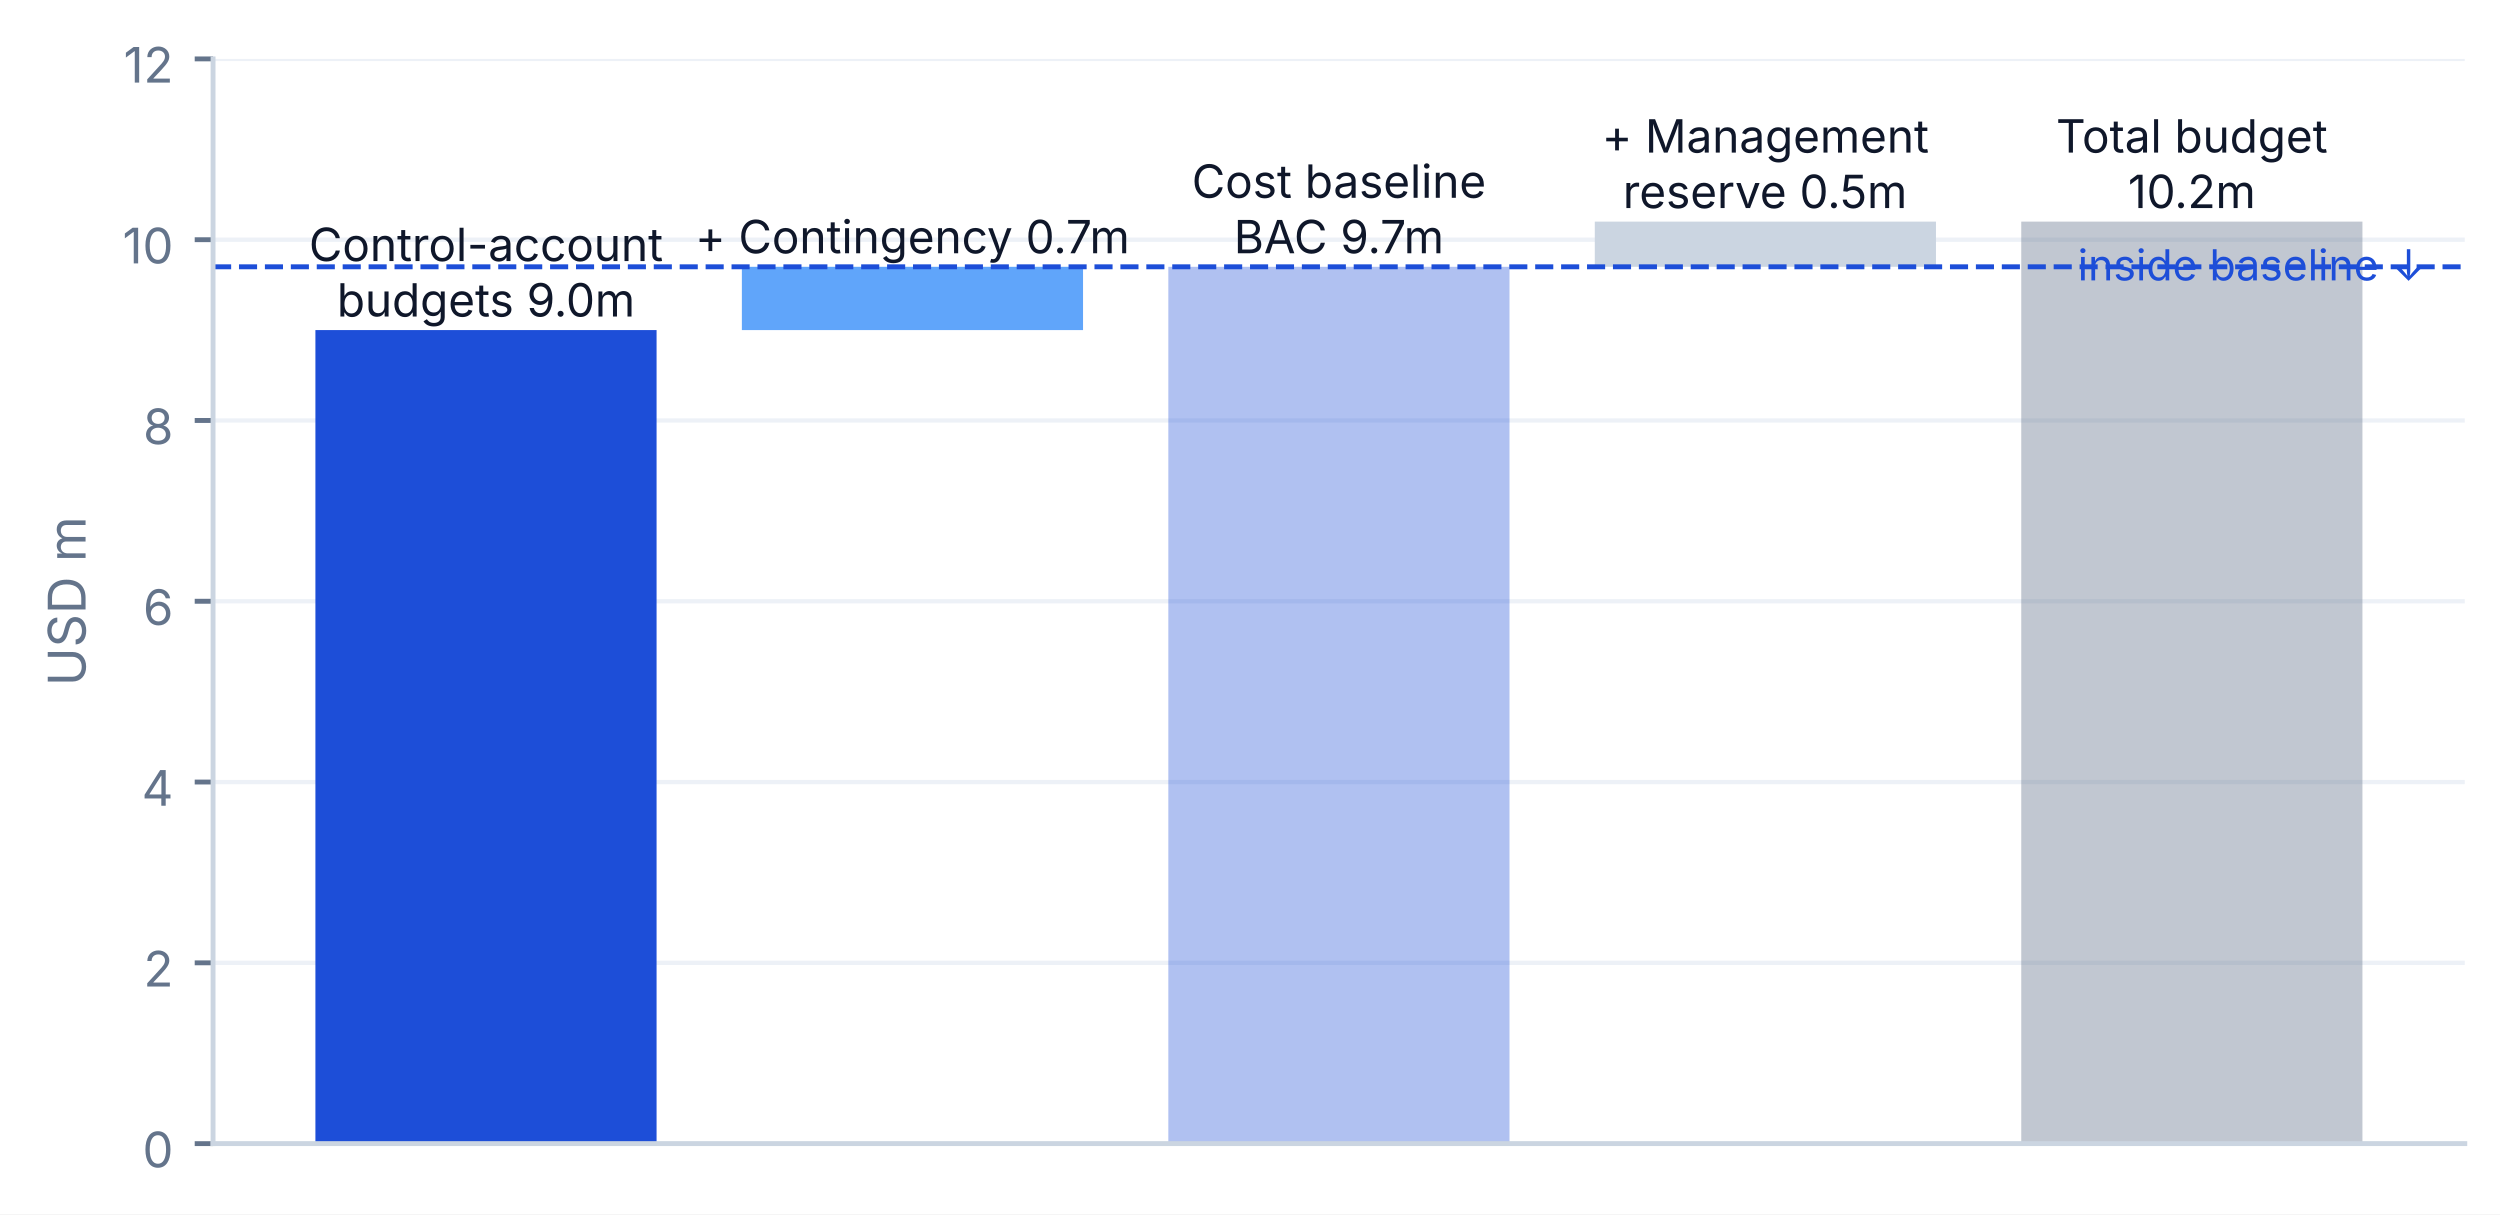
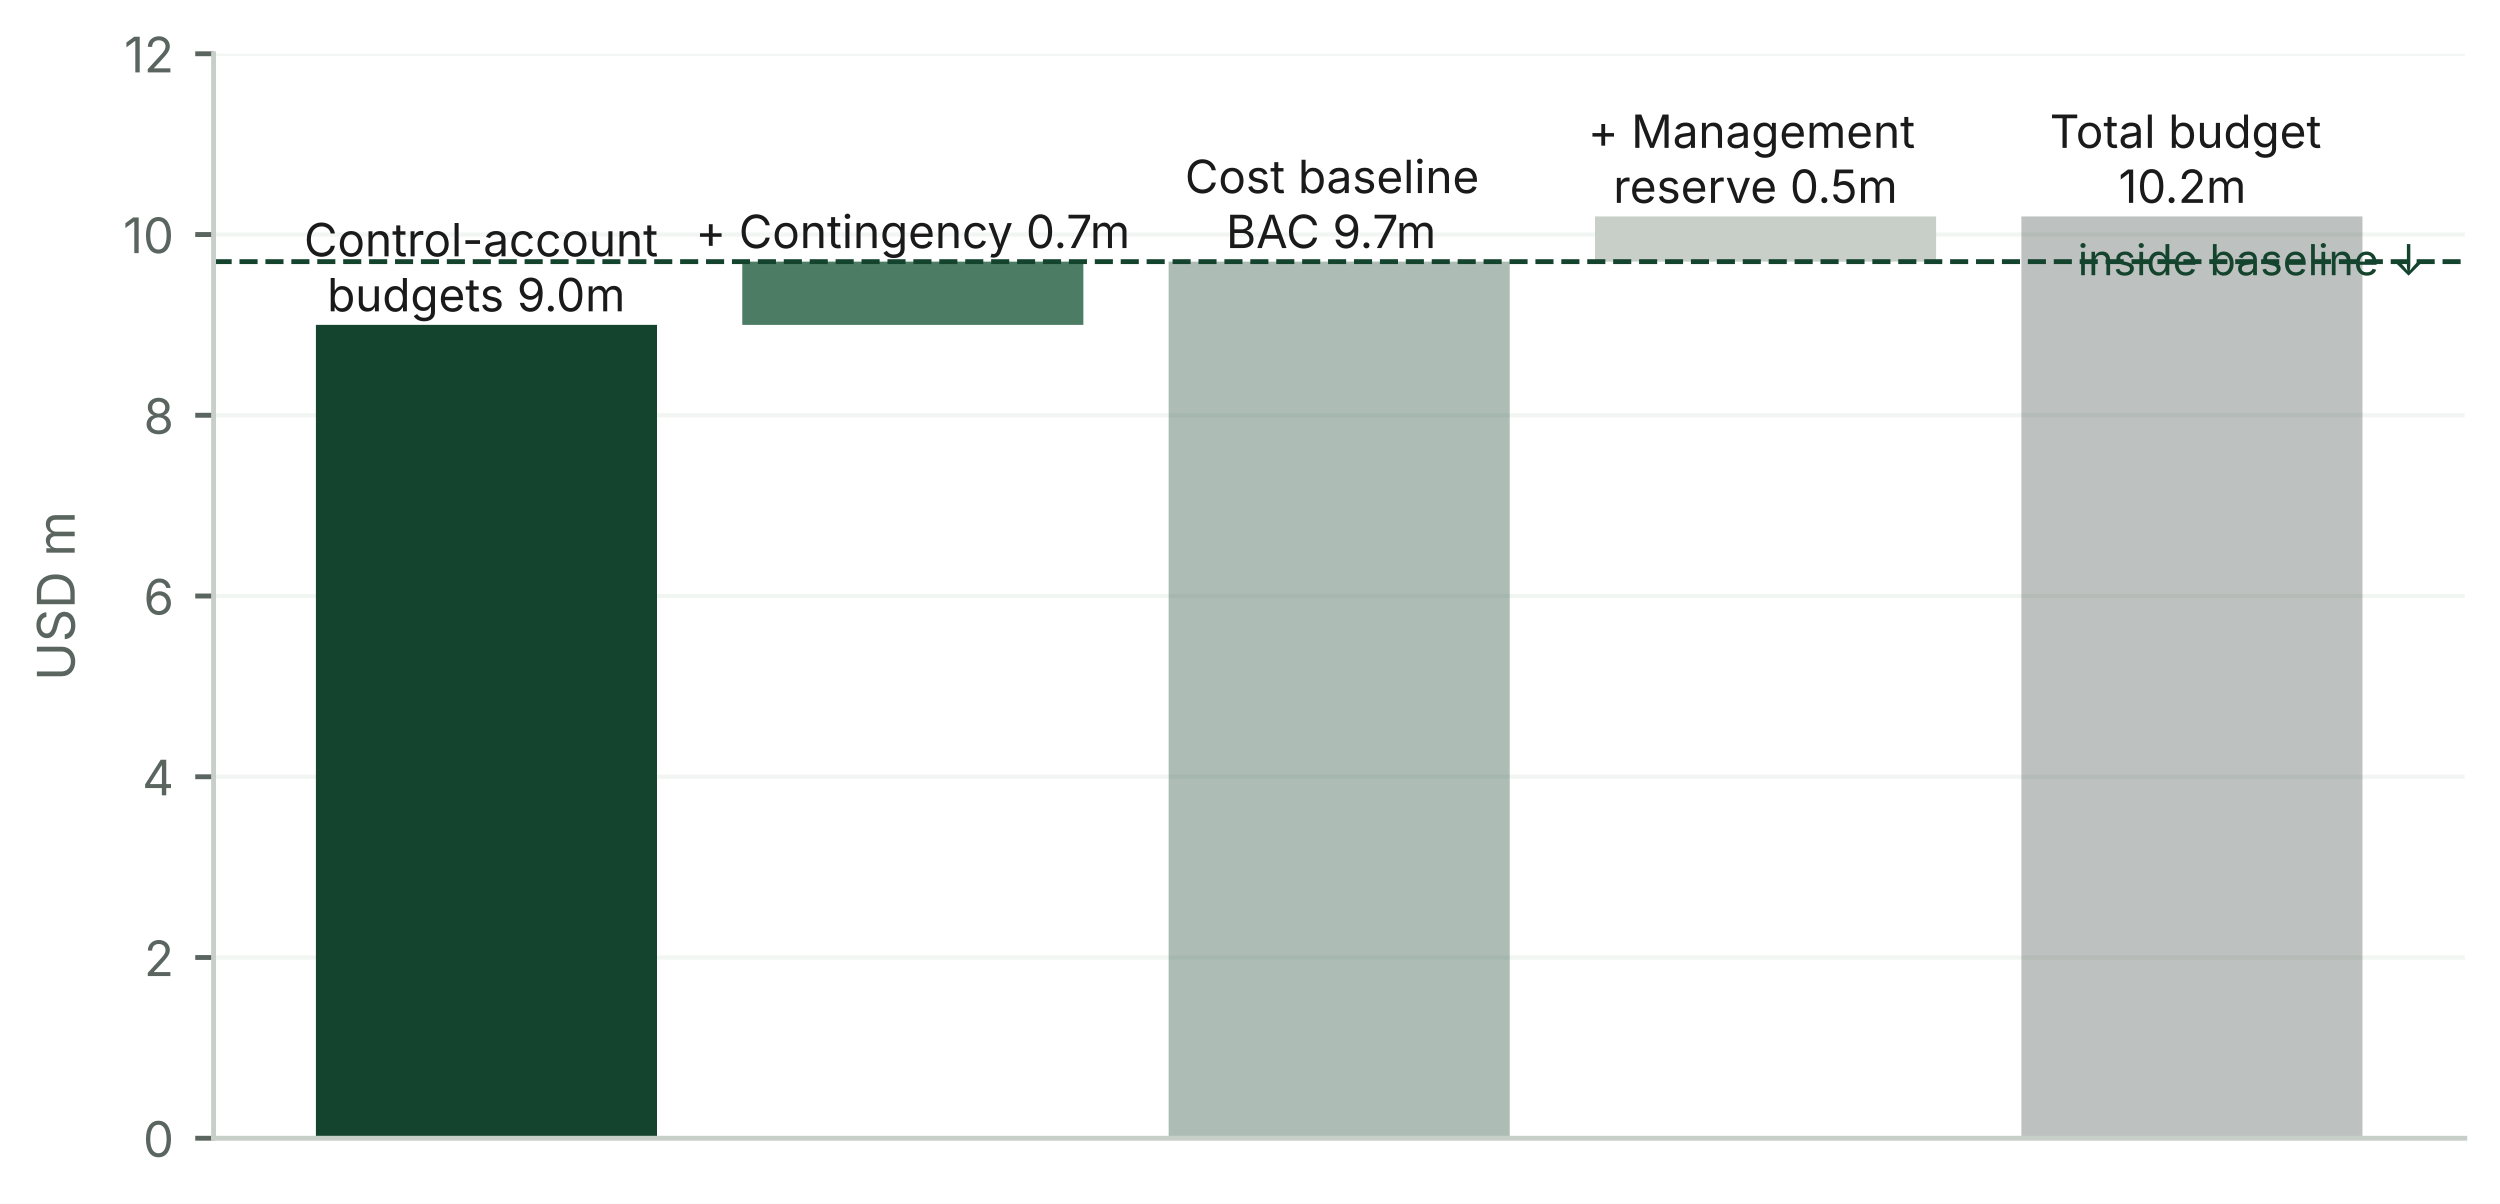
- <svg xmlns="http://www.w3.org/2000/svg" xmlns:xlink="http://www.w3.org/1999/xlink" width="408.886pt" height="198.608pt" viewBox="0 0 408.886 198.608" version="1.1">
+ <svg xmlns="http://www.w3.org/2000/svg" xmlns:xlink="http://www.w3.org/1999/xlink" width="408.98pt" height="196.928pt" viewBox="0 0 408.98 196.928" version="1.1">
  <defs>
    <style type="text/css">*{stroke-linejoin: round; stroke-linecap: butt}</style>
  </defs>
  <g id="figure_1">
    <g id="patch_1">
-       <path d="M 0 198.608  L 408.886 198.608  L 408.886 0  L 0 0  z " style="fill: #ffffff" />
+       <path d="M 0 196.928  L 408.98 196.928  L 408.98 0  L 0 0  z " style="fill: #ffffff" />
    </g>
    <g id="axes_1">
      <g id="patch_2">
-         <path d="M 34.846 187.043  L 403.126 187.043  L 403.126 9.635  L 34.846 9.635  z " style="fill: #ffffff" />
+         <path d="M 34.94 186.207  L 403.22 186.207  L 403.22 8.799  L 34.94 8.799  z " style="fill: #ffffff" />
      </g>
      <g id="matplotlib.axis_1" />
      <g id="matplotlib.axis_2">
        <g id="ytick_1">
          <g id="line2d_1">
-             <path d="M 34.846 187.043  L 403.126 187.043  " clip-path="url(#pa45edc8ee4)" style="fill: none; stroke: #edf1f7; stroke-width: 0.7; stroke-linecap: round" />
+             <path d="M 34.94 186.207  L 403.22 186.207  " clip-path="url(#pcd76bdc90f)" style="fill: none; stroke: #f2f6f3; stroke-width: 0.7; stroke-linecap: round" />
          </g>
          <g id="line2d_2">
            <defs>
-               <path id="m4529f43564" d="M 0 0  L -3 0  " style="stroke: #64748b; stroke-width: 0.8" />
+               <path id="mdb1d50deb4" d="M 0 0  L -3 0  " style="stroke: #5a6560; stroke-width: 0.8" />
            </defs>
            <g>
-               <use xlink:href="#m4529f43564" x="34.846" y="187.043" style="fill: #64748b; stroke: #64748b; stroke-width: 0.8" />
+               <use xlink:href="#mdb1d50deb4" x="34.94" y="186.207" style="fill: #5a6560; stroke: #5a6560; stroke-width: 0.8" />
            </g>
          </g>
          <g id="text_1">
-             <text style="font-size: 8px; font-family: 'Inter', 'DejaVu Sans'; text-anchor: end; fill: #64748b" x="28.346" y="190.918" transform="rotate(-0 28.34592 190.918)">0</text>
+             <text style="font-size: 8px; font-family: 'Inter', 'DejaVu Sans'; text-anchor: end; fill: #5a6560" x="28.44" y="189.246" transform="rotate(-0 28.44 189.2461)">0</text>
          </g>
        </g>
        <g id="ytick_2">
          <g id="line2d_3">
-             <path d="M 34.846 157.475  L 403.126 157.475  " clip-path="url(#pa45edc8ee4)" style="fill: none; stroke: #edf1f7; stroke-width: 0.7; stroke-linecap: round" />
+             <path d="M 34.94 156.639  L 403.22 156.639  " clip-path="url(#pcd76bdc90f)" style="fill: none; stroke: #f2f6f3; stroke-width: 0.7; stroke-linecap: round" />
          </g>
          <g id="line2d_4">
            <g>
-               <use xlink:href="#m4529f43564" x="34.846" y="157.475" style="fill: #64748b; stroke: #64748b; stroke-width: 0.8" />
+               <use xlink:href="#mdb1d50deb4" x="34.94" y="156.639" style="fill: #5a6560; stroke: #5a6560; stroke-width: 0.8" />
            </g>
          </g>
          <g id="text_2">
-             <text style="font-size: 8px; font-family: 'Inter', 'DejaVu Sans'; text-anchor: end; fill: #64748b" x="28.346" y="161.35" transform="rotate(-0 28.34592 161.35)">2</text>
+             <text style="font-size: 8px; font-family: 'Inter', 'DejaVu Sans'; text-anchor: end; fill: #5a6560" x="28.44" y="159.678" transform="rotate(-0 28.44 159.6781)">2</text>
          </g>
        </g>
        <g id="ytick_3">
          <g id="line2d_5">
-             <path d="M 34.846 127.907  L 403.126 127.907  " clip-path="url(#pa45edc8ee4)" style="fill: none; stroke: #edf1f7; stroke-width: 0.7; stroke-linecap: round" />
+             <path d="M 34.94 127.071  L 403.22 127.071  " clip-path="url(#pcd76bdc90f)" style="fill: none; stroke: #f2f6f3; stroke-width: 0.7; stroke-linecap: round" />
          </g>
          <g id="line2d_6">
            <g>
-               <use xlink:href="#m4529f43564" x="34.846" y="127.907" style="fill: #64748b; stroke: #64748b; stroke-width: 0.8" />
+               <use xlink:href="#mdb1d50deb4" x="34.94" y="127.071" style="fill: #5a6560; stroke: #5a6560; stroke-width: 0.8" />
            </g>
          </g>
          <g id="text_3">
-             <text style="font-size: 8px; font-family: 'Inter', 'DejaVu Sans'; text-anchor: end; fill: #64748b" x="28.346" y="131.782" transform="rotate(-0 28.34592 131.782)">4</text>
+             <text style="font-size: 8px; font-family: 'Inter', 'DejaVu Sans'; text-anchor: end; fill: #5a6560" x="28.44" y="130.11" transform="rotate(-0 28.44 130.1101)">4</text>
          </g>
        </g>
        <g id="ytick_4">
          <g id="line2d_7">
-             <path d="M 34.846 98.339  L 403.126 98.339  " clip-path="url(#pa45edc8ee4)" style="fill: none; stroke: #edf1f7; stroke-width: 0.7; stroke-linecap: round" />
+             <path d="M 34.94 97.503  L 403.22 97.503  " clip-path="url(#pcd76bdc90f)" style="fill: none; stroke: #f2f6f3; stroke-width: 0.7; stroke-linecap: round" />
          </g>
          <g id="line2d_8">
            <g>
-               <use xlink:href="#m4529f43564" x="34.846" y="98.339" style="fill: #64748b; stroke: #64748b; stroke-width: 0.8" />
+               <use xlink:href="#mdb1d50deb4" x="34.94" y="97.503" style="fill: #5a6560; stroke: #5a6560; stroke-width: 0.8" />
            </g>
          </g>
          <g id="text_4">
-             <text style="font-size: 8px; font-family: 'Inter', 'DejaVu Sans'; text-anchor: end; fill: #64748b" x="28.346" y="102.214" transform="rotate(-0 28.34592 102.214)">6</text>
+             <text style="font-size: 8px; font-family: 'Inter', 'DejaVu Sans'; text-anchor: end; fill: #5a6560" x="28.44" y="100.542" transform="rotate(-0 28.44 100.5421)">6</text>
          </g>
        </g>
        <g id="ytick_5">
          <g id="line2d_9">
-             <path d="M 34.846 68.771  L 403.126 68.771  " clip-path="url(#pa45edc8ee4)" style="fill: none; stroke: #edf1f7; stroke-width: 0.7; stroke-linecap: round" />
+             <path d="M 34.94 67.935  L 403.22 67.935  " clip-path="url(#pcd76bdc90f)" style="fill: none; stroke: #f2f6f3; stroke-width: 0.7; stroke-linecap: round" />
          </g>
          <g id="line2d_10">
            <g>
-               <use xlink:href="#m4529f43564" x="34.846" y="68.771" style="fill: #64748b; stroke: #64748b; stroke-width: 0.8" />
+               <use xlink:href="#mdb1d50deb4" x="34.94" y="67.935" style="fill: #5a6560; stroke: #5a6560; stroke-width: 0.8" />
            </g>
          </g>
          <g id="text_5">
-             <text style="font-size: 8px; font-family: 'Inter', 'DejaVu Sans'; text-anchor: end; fill: #64748b" x="28.346" y="72.646" transform="rotate(-0 28.34592 72.646)">8</text>
+             <text style="font-size: 8px; font-family: 'Inter', 'DejaVu Sans'; text-anchor: end; fill: #5a6560" x="28.44" y="70.974" transform="rotate(-0 28.44 70.97413)">8</text>
          </g>
        </g>
        <g id="ytick_6">
          <g id="line2d_11">
-             <path d="M 34.846 39.203  L 403.126 39.203  " clip-path="url(#pa45edc8ee4)" style="fill: none; stroke: #edf1f7; stroke-width: 0.7; stroke-linecap: round" />
+             <path d="M 34.94 38.367  L 403.22 38.367  " clip-path="url(#pcd76bdc90f)" style="fill: none; stroke: #f2f6f3; stroke-width: 0.7; stroke-linecap: round" />
          </g>
          <g id="line2d_12">
            <g>
-               <use xlink:href="#m4529f43564" x="34.846" y="39.203" style="fill: #64748b; stroke: #64748b; stroke-width: 0.8" />
+               <use xlink:href="#mdb1d50deb4" x="34.94" y="38.367" style="fill: #5a6560; stroke: #5a6560; stroke-width: 0.8" />
            </g>
          </g>
          <g id="text_6">
-             <text style="font-size: 8px; font-family: 'Inter', 'DejaVu Sans'; text-anchor: end; fill: #64748b" x="28.346" y="43.078" transform="rotate(-0 28.34592 43.078)">10</text>
+             <text style="font-size: 8px; font-family: 'Inter', 'DejaVu Sans'; text-anchor: end; fill: #5a6560" x="28.44" y="41.406" transform="rotate(-0 28.44 41.40613)">10</text>
          </g>
        </g>
        <g id="ytick_7">
          <g id="line2d_13">
-             <path d="M 34.846 9.635  L 403.126 9.635  " clip-path="url(#pa45edc8ee4)" style="fill: none; stroke: #edf1f7; stroke-width: 0.7; stroke-linecap: round" />
+             <path d="M 34.94 8.799  L 403.22 8.799  " clip-path="url(#pcd76bdc90f)" style="fill: none; stroke: #f2f6f3; stroke-width: 0.7; stroke-linecap: round" />
          </g>
          <g id="line2d_14">
            <g>
-               <use xlink:href="#m4529f43564" x="34.846" y="9.635" style="fill: #64748b; stroke: #64748b; stroke-width: 0.8" />
+               <use xlink:href="#mdb1d50deb4" x="34.94" y="8.799" style="fill: #5a6560; stroke: #5a6560; stroke-width: 0.8" />
            </g>
          </g>
          <g id="text_7">
-             <text style="font-size: 8px; font-family: 'Inter', 'DejaVu Sans'; text-anchor: end; fill: #64748b" x="28.346" y="13.51" transform="rotate(-0 28.34592 13.51)">12</text>
+             <text style="font-size: 8px; font-family: 'Inter', 'DejaVu Sans'; text-anchor: end; fill: #5a6560" x="28.44" y="11.838" transform="rotate(-0 28.44 11.83812)">12</text>
          </g>
        </g>
        <g id="text_8">
-           <text style="font-size: 8.5px; font-family: 'Inter', 'DejaVu Sans'; text-anchor: middle; fill: #64748b" x="13.994" y="98.339" transform="rotate(-90 13.99437 98.339)">USD m</text>
+           <text style="font-size: 8.5px; font-family: 'Inter', 'DejaVu Sans'; text-anchor: middle; fill: #5a6560" x="12.218" y="97.503" transform="rotate(-90 12.21801 97.50306)">USD m</text>
        </g>
      </g>
      <g id="patch_3">
-         <path d="M 51.586 187.043  L 107.386 187.043  L 107.386 53.987  L 51.586 53.987  z " clip-path="url(#pa45edc8ee4)" style="fill: #1d4ed8" />
+         <path d="M 51.68 186.207  L 107.48 186.207  L 107.48 53.151  L 51.68 53.151  z " clip-path="url(#pcd76bdc90f)" style="fill: #14432e" />
      </g>
      <g id="patch_4">
-         <path d="M 121.336 53.987  L 177.136 53.987  L 177.136 43.638  L 121.336 43.638  z " clip-path="url(#pa45edc8ee4)" style="fill: #60a5fa" />
+         <path d="M 121.43 53.151  L 177.23 53.151  L 177.23 42.802  L 121.43 42.802  z " clip-path="url(#pcd76bdc90f)" style="fill: #4c7c64" />
      </g>
      <g id="patch_5">
-         <path d="M 191.086 187.043  L 246.886 187.043  L 246.886 43.638  L 191.086 43.638  z " clip-path="url(#pa45edc8ee4)" style="fill: #1d4ed8; opacity: 0.35" />
+         <path d="M 191.18 186.207  L 246.98 186.207  L 246.98 42.802  L 191.18 42.802  z " clip-path="url(#pcd76bdc90f)" style="fill: #14432e; opacity: 0.35" />
      </g>
      <g id="patch_6">
-         <path d="M 260.836 43.638  L 316.636 43.638  L 316.636 36.246  L 260.836 36.246  z " clip-path="url(#pa45edc8ee4)" style="fill: #cbd5e1" />
+         <path d="M 260.93 42.802  L 316.73 42.802  L 316.73 35.41  L 260.93 35.41  z " clip-path="url(#pcd76bdc90f)" style="fill: #c8cfc9" />
      </g>
      <g id="patch_7">
-         <path d="M 330.586 187.043  L 386.386 187.043  L 386.386 36.246  L 330.586 36.246  z " clip-path="url(#pa45edc8ee4)" style="fill: #64748b; opacity: 0.4" />
+         <path d="M 330.68 186.207  L 386.48 186.207  L 386.48 35.41  L 330.68 35.41  z " clip-path="url(#pcd76bdc90f)" style="fill: #5a6560; opacity: 0.4" />
      </g>
      <g id="line2d_15">
-         <path d="M 34.846 43.638  L 403.126 43.638  " clip-path="url(#pa45edc8ee4)" style="fill: none; stroke-dasharray: 2.96,1.28; stroke-dashoffset: 0; stroke: #1d4ed8; stroke-width: 0.8" />
+         <path d="M 34.94 42.802  L 403.22 42.802  " clip-path="url(#pcd76bdc90f)" style="fill: none; stroke-dasharray: 2.96,1.28; stroke-dashoffset: 0; stroke: #14432e; stroke-width: 0.8" />
      </g>
      <g id="patch_8">
-         <path d="M 34.846 187.043  L 34.846 9.635  " style="fill: none; stroke: #cbd5e1; stroke-width: 0.8; stroke-linejoin: miter; stroke-linecap: square" />
+         <path d="M 34.94 186.207  L 34.94 8.799  " style="fill: none; stroke: #c8cfc9; stroke-width: 0.8; stroke-linejoin: miter; stroke-linecap: square" />
      </g>
      <g id="patch_9">
-         <path d="M 34.846 187.043  L 403.126 187.043  " style="fill: none; stroke: #cbd5e1; stroke-width: 0.8; stroke-linejoin: miter; stroke-linecap: square" />
+         <path d="M 34.94 186.207  L 403.22 186.207  " style="fill: none; stroke: #c8cfc9; stroke-width: 0.8; stroke-linejoin: miter; stroke-linecap: square" />
      </g>
      <g id="text_9">
-         <text style="font-size: 7.5px; font-family: 'Inter', 'DejaVu Sans'; fill: #0f172a" transform="translate(50.52537 42.69469)">Control-account</text>
-         <text style="font-size: 7.5px; font-family: 'Inter', 'DejaVu Sans'; fill: #0f172a" transform="translate(55.09861 51.7694)">budgets 9.0m</text>
+         <text style="font-size: 7.5px; font-family: 'Inter', 'DejaVu Sans'; fill: #1a1a1a" transform="translate(49.73234 41.93141)">Control-account</text>
+         <text style="font-size: 7.5px; font-family: 'Inter', 'DejaVu Sans'; fill: #1a1a1a" transform="translate(53.52219 50.93346)">budgets 9.0m</text>
      </g>
      <g id="text_10">
-         <text style="font-size: 7.5px; font-family: 'Inter', 'DejaVu Sans'; text-anchor: middle; fill: #0f172a" x="149.236" y="41.421" transform="rotate(-0 149.2359 41.4206)">+ Contingency 0.7m</text>
+         <text style="font-size: 7.5px; font-family: 'Inter', 'DejaVu Sans'; text-anchor: middle; fill: #1a1a1a" x="149.33" y="40.585" transform="rotate(-0 149.33 40.58466)">+ Contingency 0.7m</text>
      </g>
      <g id="text_11">
-         <text style="font-size: 7.5px; font-family: 'Inter', 'DejaVu Sans'; fill: #0f172a" transform="translate(194.9144 32.34589)">Cost baseline</text>
-         <text style="font-size: 7.5px; font-family: 'Inter', 'DejaVu Sans'; fill: #0f172a" transform="translate(201.8045 41.4206)">BAC 9.7m</text>
+         <text style="font-size: 7.5px; font-family: 'Inter', 'DejaVu Sans'; fill: #1a1a1a" transform="translate(193.8443 31.5832)">Cost baseline</text>
+         <text style="font-size: 7.5px; font-family: 'Inter', 'DejaVu Sans'; fill: #1a1a1a" transform="translate(200.5808 40.58466)">BAC 9.7m</text>
      </g>
      <g id="text_12">
-         <text style="font-size: 7.5px; font-family: 'Inter', 'DejaVu Sans'; fill: #0f172a" transform="translate(261.9867 24.95389)">+ Management</text>
-         <text style="font-size: 7.5px; font-family: 'Inter', 'DejaVu Sans'; fill: #0f172a" transform="translate(265.4267 34.0286)">reserve 0.5m</text>
+         <text style="font-size: 7.5px; font-family: 'Inter', 'DejaVu Sans'; fill: #1a1a1a" transform="translate(259.7927 24.1912)">+ Management</text>
+         <text style="font-size: 7.5px; font-family: 'Inter', 'DejaVu Sans'; fill: #1a1a1a" transform="translate(263.9259 33.19266)">reserve 0.5m</text>
      </g>
      <g id="text_13">
-         <text style="font-size: 7.5px; font-family: 'Inter', 'DejaVu Sans'; fill: #0f172a" transform="translate(336.273 24.95389)">Total budget</text>
-         <text style="font-size: 7.5px; font-family: 'Inter', 'DejaVu Sans'; fill: #0f172a" transform="translate(348.0375 34.0286)">10.2m</text>
+         <text style="font-size: 7.5px; font-family: 'Inter', 'DejaVu Sans'; fill: #1a1a1a" transform="translate(335.3341 24.1912)">Total budget</text>
+         <text style="font-size: 7.5px; font-family: 'Inter', 'DejaVu Sans'; fill: #1a1a1a" transform="translate(346.5777 33.19266)">10.2m</text>
      </g>
      <g id="text_14">
-         <text style="font-size: 7px; font-family: 'Inter', 'DejaVu Sans'; text-anchor: end; fill: #1d4ed8" x="396.848" y="45.856" transform="rotate(-0 396.8484 45.8558)">inside baseline ↓</text>
+         <text style="font-size: 7px; font-family: 'Inter', 'DejaVu Sans'; text-anchor: end; fill: #14432e" x="396.942" y="45.02" transform="rotate(-0 396.9425 45.01986)">inside baseline ↓</text>
      </g>
    </g>
  </g>
  <defs>
-     <clipPath id="pa45edc8ee4">
-       <rect x="34.846" y="9.635" width="368.28" height="177.408" />
+     <clipPath id="pcd76bdc90f">
+       <rect x="34.94" y="8.799" width="368.28" height="177.408" />
    </clipPath>
  </defs>
</svg>
